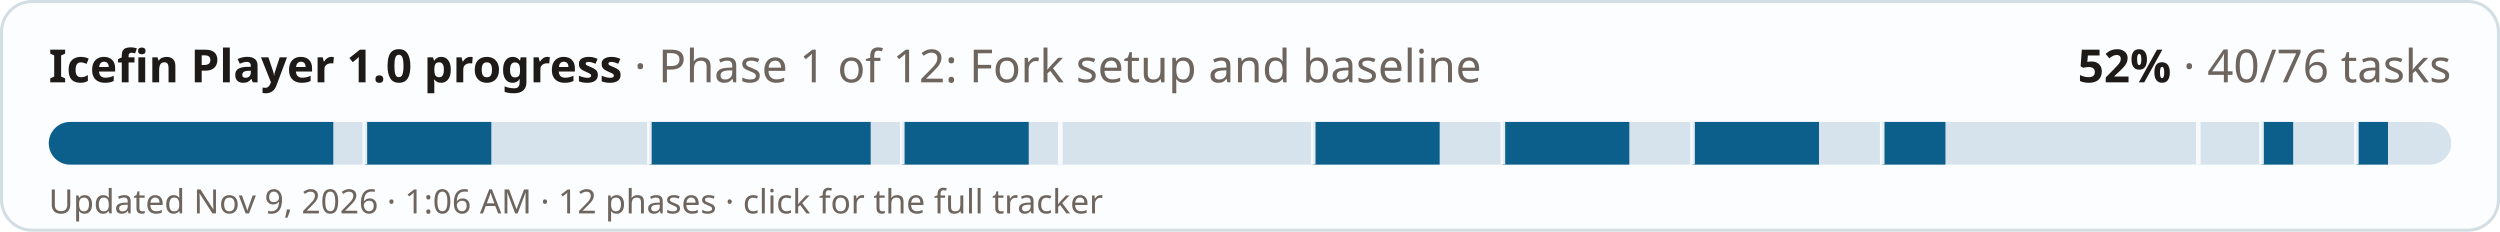
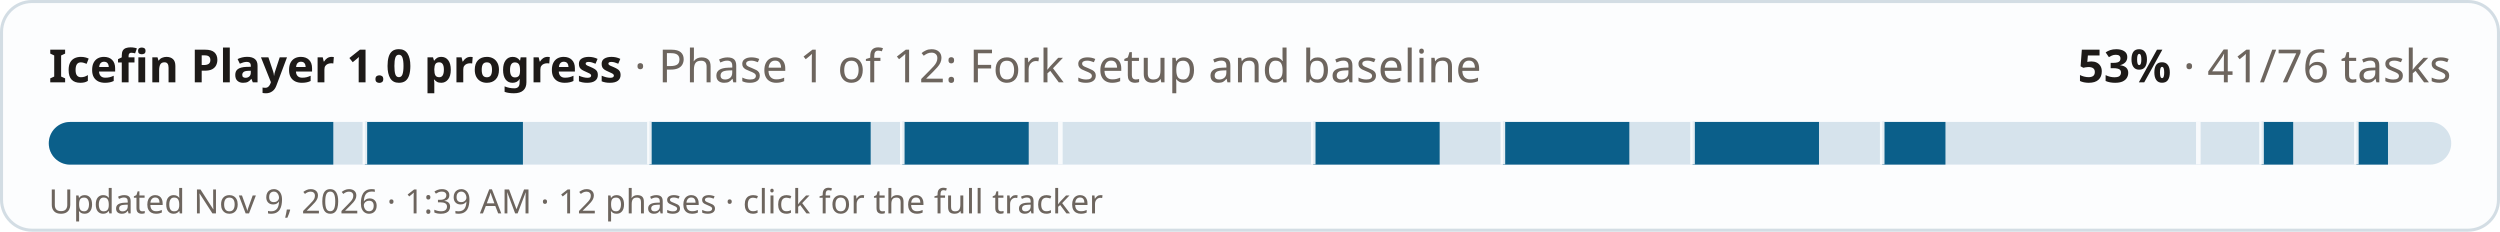
- <svg xmlns="http://www.w3.org/2000/svg" width="820" height="76" viewBox="0 0 820 76" role="img" aria-label="Icefin Player 1.0 progress: 52% (40 of 76 tasks)">
+ <svg xmlns="http://www.w3.org/2000/svg" width="820" height="76" viewBox="0 0 820 76" role="img" aria-label="Icefin Player 1.0 progress: 53% (41 of 76 tasks)">
  <style>
  .bg{fill:#fcfdfe;stroke:#d3dde4} .fg{fill:#1d1a18} .mu{fill:#6d655e} .track{fill:#d6e3ec} .done{fill:#0b5f8a} .full{fill:#2f6b3a} .tick{fill:#fcfdfe;opacity:.9}
  @media (prefers-color-scheme: dark){ .bg{fill:#1a2127;stroke:#2e3a43} .fg{fill:#f1ebe2} .mu{fill:#a99f94} .track{fill:#24384a} .done{fill:#6cb6e4} .full{fill:#6fbf7c} .tick{fill:#1a2127} }
  text{font-family:-apple-system,"Segoe UI",system-ui,"Noto Sans","DejaVu Sans",sans-serif}
</style>
  <rect class="bg" x="0.5" y="0.5" width="819" height="75" rx="10" />
  <text class="fg" x="16" y="27" font-size="15" font-weight="700">Icefin Player 1.0 progress <tspan class="mu" font-weight="400">· Phase 1 of 12: Fork setup and baseline</tspan>
  </text>
-   <text class="fg" x="804" y="27" font-size="15" font-weight="700" text-anchor="end">52% <tspan class="mu" font-weight="400">· 40/76 tasks</tspan>
+   <text class="fg" x="804" y="27" font-size="15" font-weight="700" text-anchor="end">53% <tspan class="mu" font-weight="400">· 41/76 tasks</tspan>
  </text>
  <rect class="track" x="16" y="40" width="788" height="14" rx="7" />
  <clipPath id="c">
    <rect x="16" y="40" width="788" height="14" rx="7" />
  </clipPath>
  <g clip-path="url(#c)">
    <rect class="done" x="16" y="40" width="93.32" height="14" />
-     <rect class="done" x="119.68" y="40" width="41.47" height="14" />
+     <rect class="done" x="119.68" y="40" width="51.84" height="14" />
    <rect class="done" x="213" y="40" width="72.58" height="14" />
    <rect class="done" x="295.95" y="40" width="41.47" height="14" />
    <rect class="done" x="430.74" y="40" width="41.47" height="14" />
    <rect class="done" x="492.95" y="40" width="41.47" height="14" />
    <rect class="done" x="555.16" y="40" width="41.47" height="14" />
    <rect class="done" x="617.37" y="40" width="20.74" height="14" />
    <rect class="done" x="741.79" y="40" width="10.37" height="14" />
    <rect class="done" x="772.89" y="40" width="10.37" height="14" />
    <rect class="tick" x="118.93" y="40" width="1.5" height="14" />
    <rect class="tick" x="212.25" y="40" width="1.5" height="14" />
    <rect class="tick" x="295.2" y="40" width="1.5" height="14" />
    <rect class="tick" x="347.04" y="40" width="1.5" height="14" />
    <rect class="tick" x="429.99" y="40" width="1.5" height="14" />
    <rect class="tick" x="492.2" y="40" width="1.5" height="14" />
    <rect class="tick" x="554.41" y="40" width="1.5" height="14" />
    <rect class="tick" x="616.62" y="40" width="1.5" height="14" />
    <rect class="tick" x="720.3" y="40" width="1.5" height="14" />
    <rect class="tick" x="741.04" y="40" width="1.5" height="14" />
    <rect class="tick" x="772.14" y="40" width="1.5" height="14" />
  </g>
-   <text class="mu" x="16" y="70" font-size="11">Updated Nov 9, 2026 · 1:06 AM · 12 phases · click for the full tracker</text>
+   <text class="mu" x="16" y="70" font-size="11">Updated Nov 9, 2026 · 1:39 AM · 12 phases · click for the full tracker</text>
</svg>
